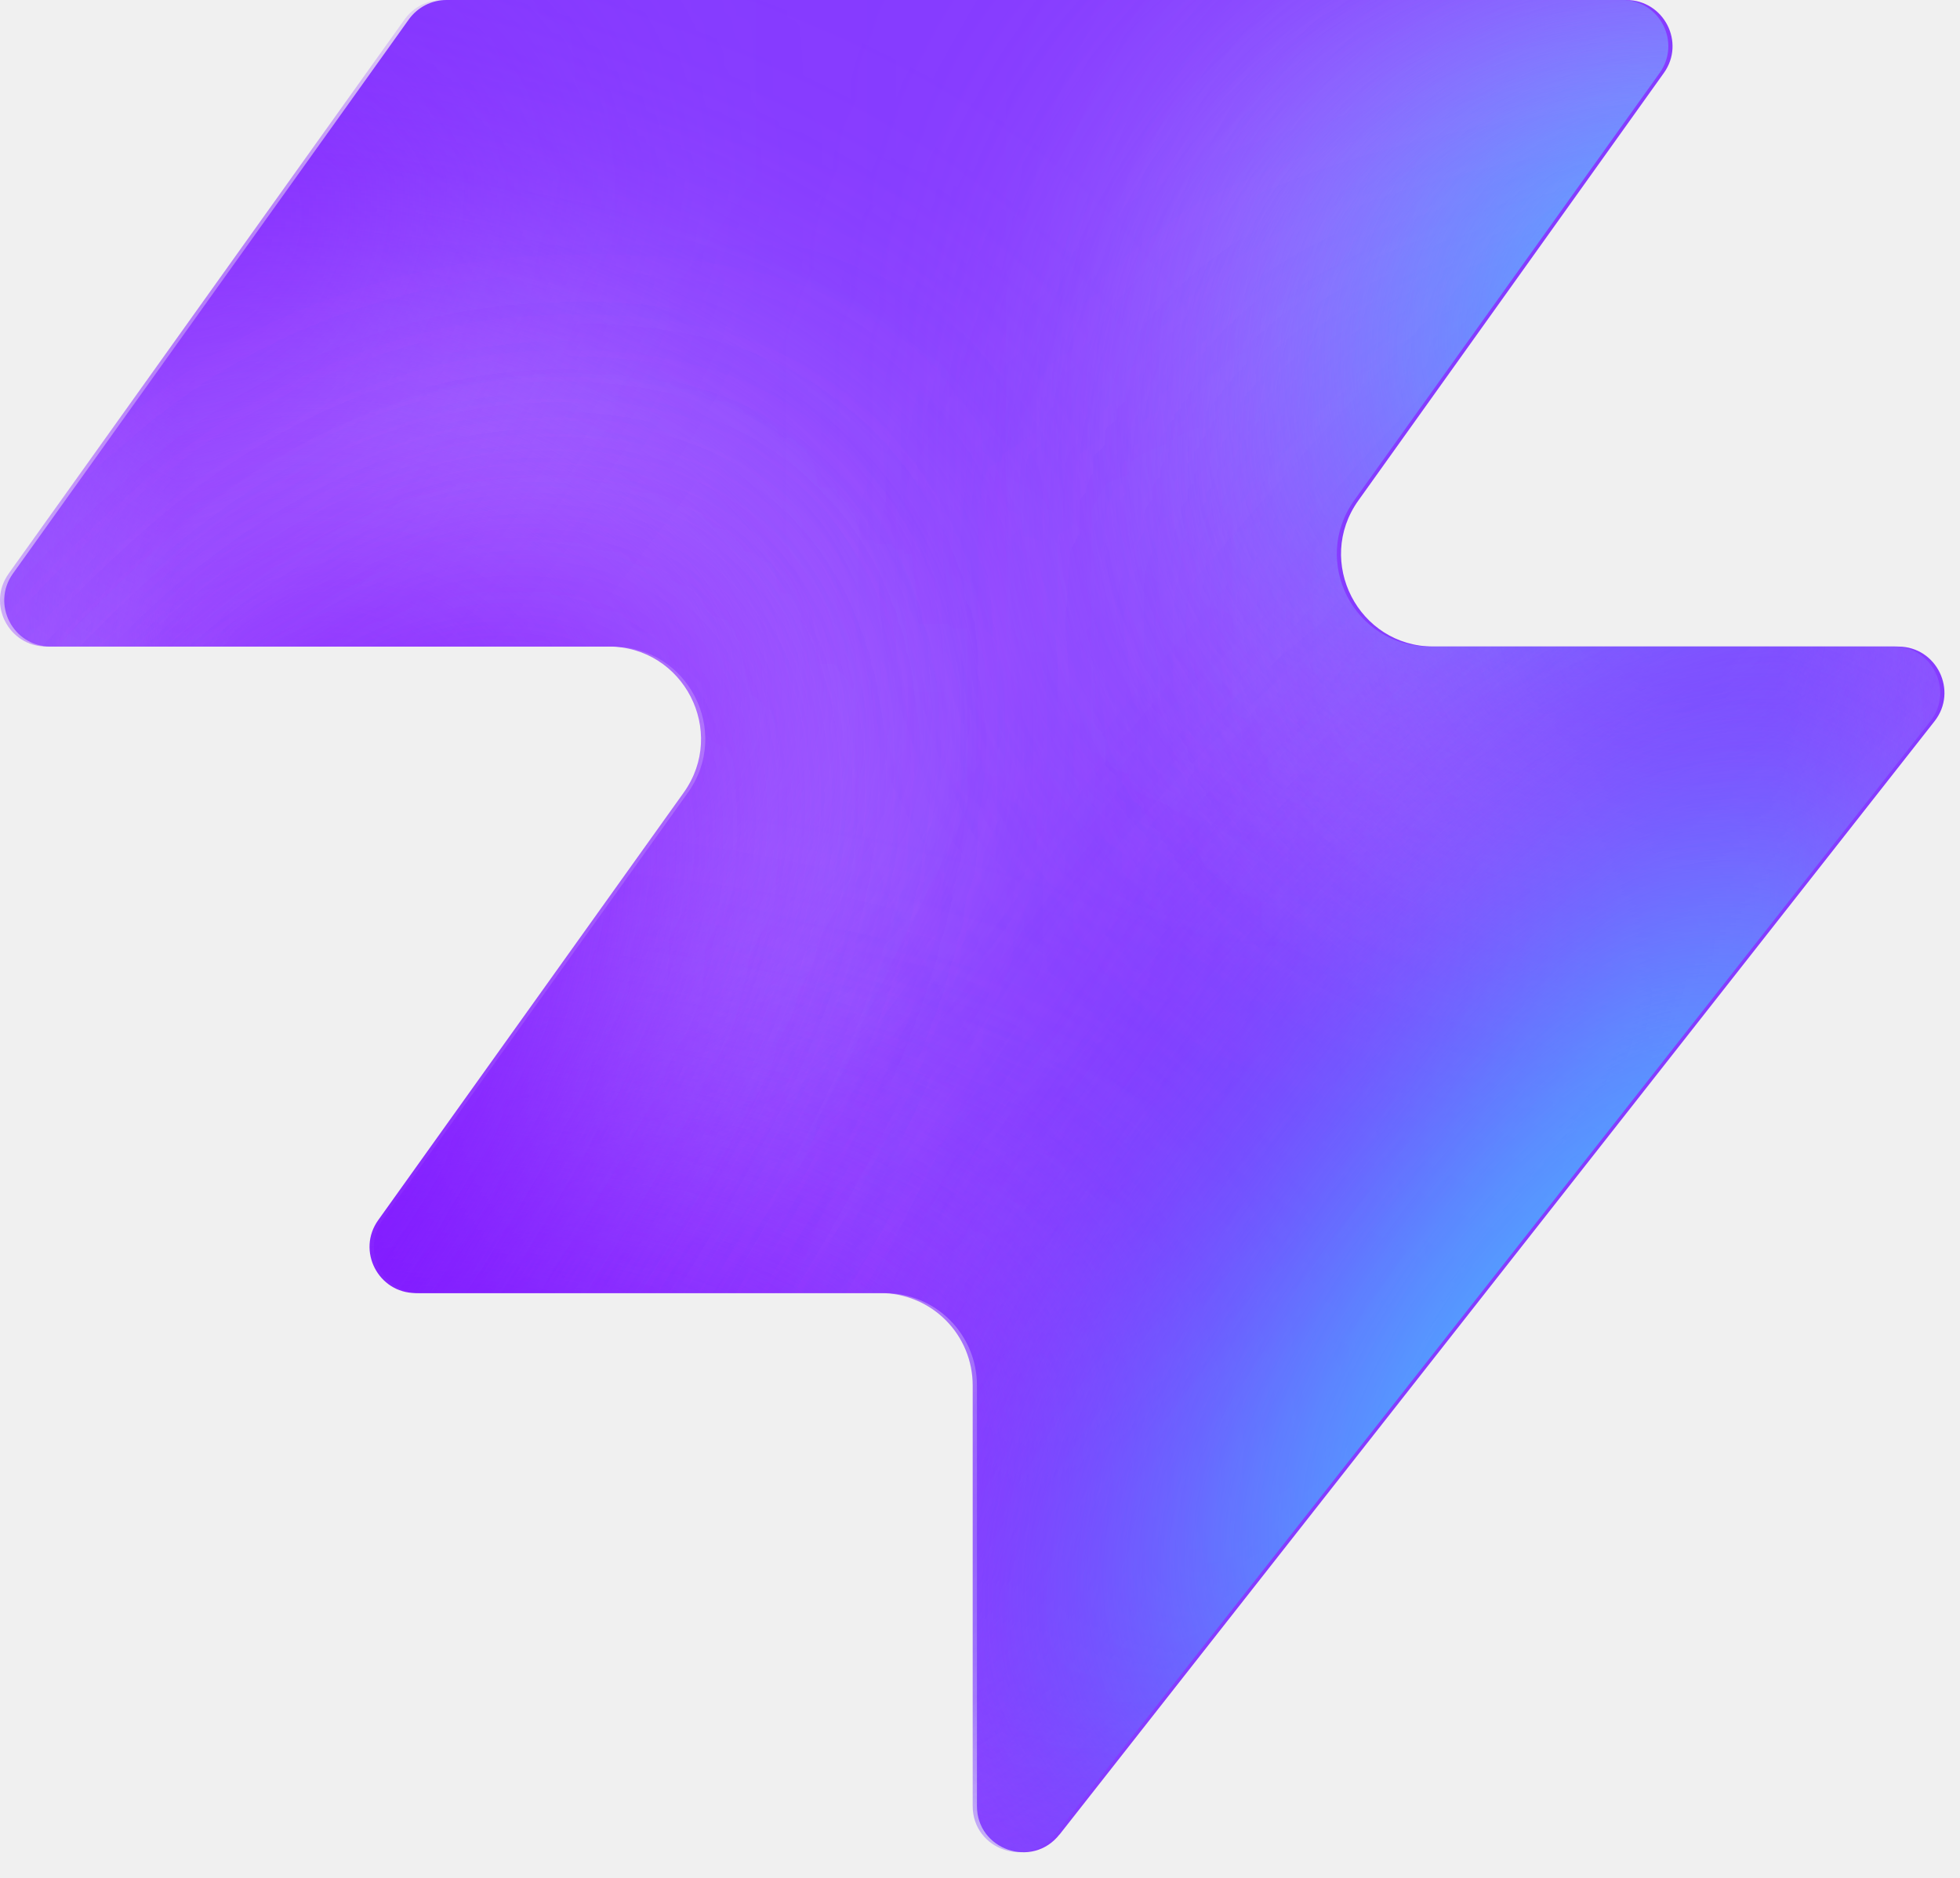
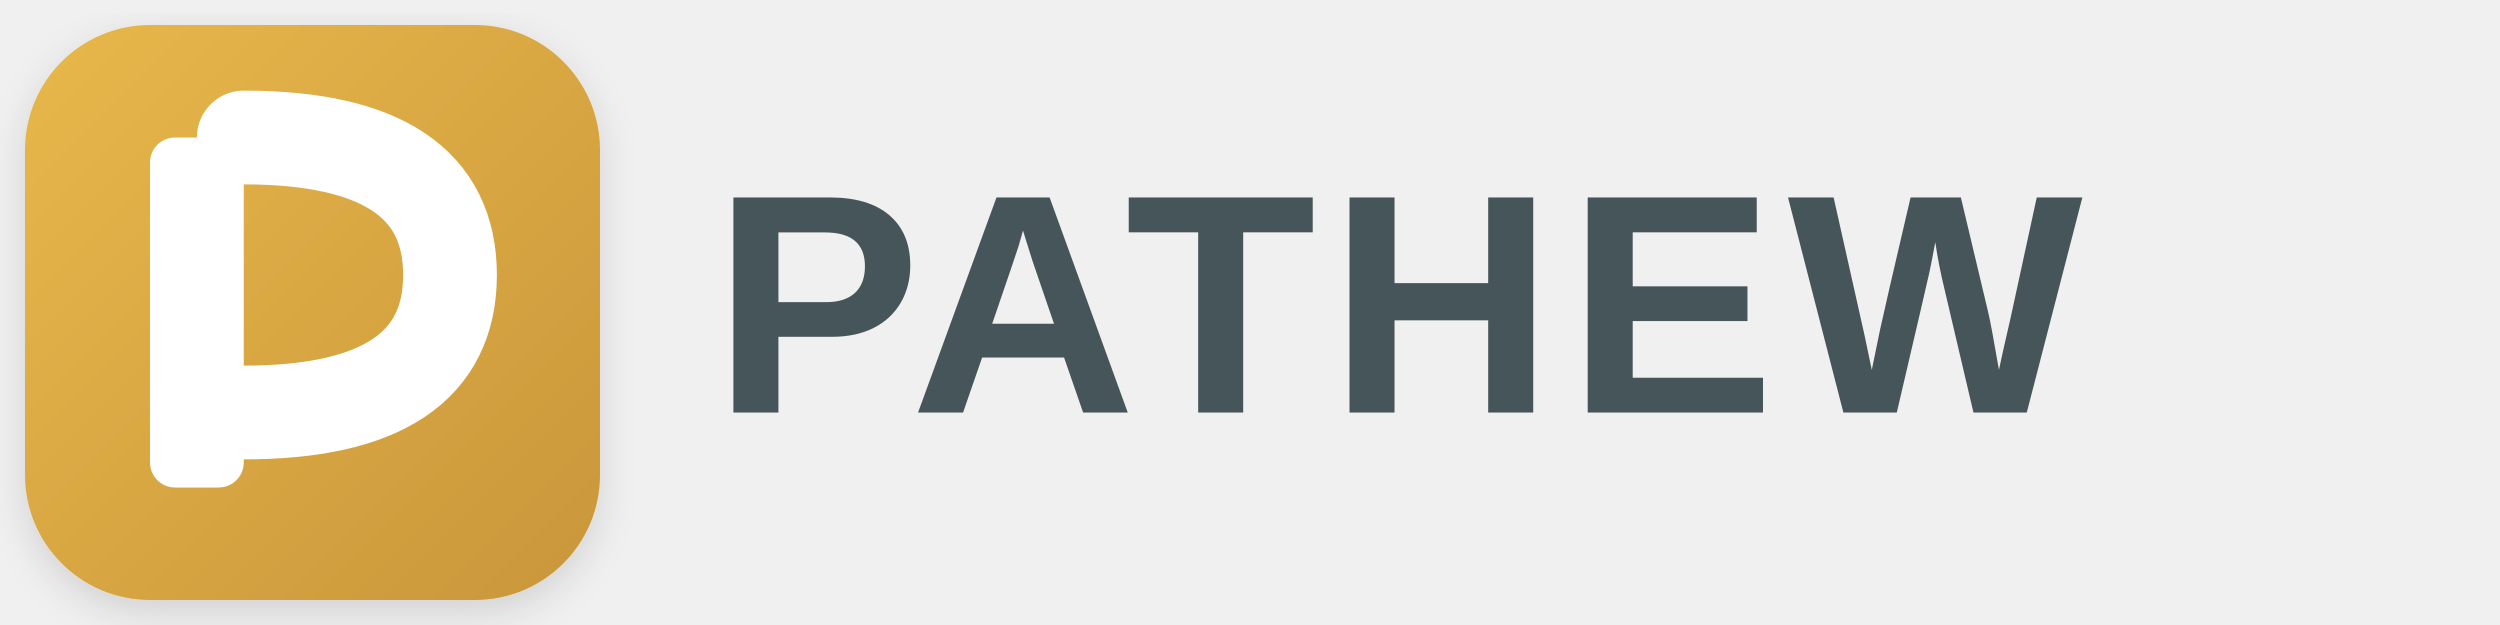
- <svg xmlns="http://www.w3.org/2000/svg" width="48" height="46" fill="none" viewBox="0 0 48 46">
-   <path fill="#863bff" d="M25.946 44.938c-.664.845-2.021.375-2.021-.698V33.937a2.26 2.26 0 0 0-2.262-2.262H10.287c-.92 0-1.456-1.04-.92-1.788l7.48-10.471c1.07-1.497 0-3.578-1.842-3.578H1.237c-.92 0-1.456-1.04-.92-1.788L10.013.474c.214-.297.556-.474.92-.474h28.894c.92 0 1.456 1.04.92 1.788l-7.48 10.471c-1.07 1.498 0 3.579 1.842 3.579h11.377c.943 0 1.473 1.088.89 1.83L25.947 44.94z" style="fill:#863bff;fill:color(display-p3 .525 .23 1);fill-opacity:1" />
-   <mask id="a" width="48" height="46" x="0" y="0" maskUnits="userSpaceOnUse" style="mask-type:alpha">
-     <path fill="#000" d="M25.842 44.938c-.664.844-2.021.375-2.021-.698V33.937a2.26 2.26 0 0 0-2.262-2.262H10.183c-.92 0-1.456-1.04-.92-1.788l7.48-10.471c1.07-1.498 0-3.579-1.842-3.579H1.133c-.92 0-1.456-1.04-.92-1.787L9.91.473c.214-.297.556-.474.92-.474h28.894c.92 0 1.456 1.04.92 1.788l-7.48 10.471c-1.07 1.498 0 3.578 1.842 3.578h11.377c.943 0 1.473 1.088.89 1.832L25.843 44.94z" style="fill:#000;fill-opacity:1" />
-   </mask>
-   <g mask="url(#a)">
-     <g filter="url(#b)">
-       <ellipse cx="5.508" cy="14.704" fill="#ede6ff" rx="5.508" ry="14.704" style="fill:#ede6ff;fill:color(display-p3 .927 .903 1);fill-opacity:1" transform="matrix(.00324 1 1 -.00324 -4.47 31.516)" />
-     </g>
-     <g filter="url(#c)">
-       <ellipse cx="10.399" cy="29.851" fill="#ede6ff" rx="10.399" ry="29.851" style="fill:#ede6ff;fill:color(display-p3 .927 .903 1);fill-opacity:1" transform="matrix(.00324 1 1 -.00324 -39.328 7.883)" />
-     </g>
-     <g filter="url(#d)">
-       <ellipse cx="5.508" cy="30.487" fill="#7e14ff" rx="5.508" ry="30.487" style="fill:#7e14ff;fill:color(display-p3 .492 .077 1);fill-opacity:1" transform="rotate(89.814 -25.913 -14.639)scale(1 -1)" />
-     </g>
-     <g filter="url(#e)">
-       <ellipse cx="5.508" cy="30.599" fill="#7e14ff" rx="5.508" ry="30.599" style="fill:#7e14ff;fill:color(display-p3 .492 .077 1);fill-opacity:1" transform="rotate(89.814 -32.644 -3.334)scale(1 -1)" />
-     </g>
-     <g filter="url(#f)">
-       <ellipse cx="5.508" cy="30.599" fill="#7e14ff" rx="5.508" ry="30.599" style="fill:#7e14ff;fill:color(display-p3 .492 .077 1);fill-opacity:1" transform="matrix(.00324 1 1 -.00324 -34.34 30.47)" />
-     </g>
-     <g filter="url(#g)">
-       <ellipse cx="14.072" cy="22.078" fill="#ede6ff" rx="14.072" ry="22.078" style="fill:#ede6ff;fill:color(display-p3 .927 .903 1);fill-opacity:1" transform="rotate(93.35 24.506 48.493)scale(-1 1)" />
-     </g>
-     <g filter="url(#h)">
-       <ellipse cx="3.47" cy="21.501" fill="#7e14ff" rx="3.47" ry="21.501" style="fill:#7e14ff;fill:color(display-p3 .492 .077 1);fill-opacity:1" transform="rotate(89.009 28.708 47.59)scale(-1 1)" />
-     </g>
-     <g filter="url(#i)">
-       <ellipse cx="3.47" cy="21.501" fill="#7e14ff" rx="3.47" ry="21.501" style="fill:#7e14ff;fill:color(display-p3 .492 .077 1);fill-opacity:1" transform="rotate(89.009 28.708 47.59)scale(-1 1)" />
-     </g>
-     <g filter="url(#j)">
-       <ellipse cx=".387" cy="8.972" fill="#7e14ff" rx="4.407" ry="29.108" style="fill:#7e14ff;fill:color(display-p3 .492 .077 1);fill-opacity:1" transform="rotate(39.51 .387 8.972)" />
-     </g>
-     <g filter="url(#k)">
-       <ellipse cx="47.523" cy="-6.092" fill="#7e14ff" rx="4.407" ry="29.108" style="fill:#7e14ff;fill:color(display-p3 .492 .077 1);fill-opacity:1" transform="rotate(37.892 47.523 -6.092)" />
-     </g>
-     <g filter="url(#l)">
-       <ellipse cx="41.412" cy="6.333" fill="#47bfff" rx="5.971" ry="9.665" style="fill:#47bfff;fill:color(display-p3 .28 .748 1);fill-opacity:1" transform="rotate(37.892 41.412 6.333)" />
-     </g>
-     <g filter="url(#m)">
-       <ellipse cx="-1.879" cy="38.332" fill="#7e14ff" rx="4.407" ry="29.108" style="fill:#7e14ff;fill:color(display-p3 .492 .077 1);fill-opacity:1" transform="rotate(37.892 -1.88 38.332)" />
-     </g>
-     <g filter="url(#n)">
-       <ellipse cx="-1.879" cy="38.332" fill="#7e14ff" rx="4.407" ry="29.108" style="fill:#7e14ff;fill:color(display-p3 .492 .077 1);fill-opacity:1" transform="rotate(37.892 -1.88 38.332)" />
-     </g>
-     <g filter="url(#o)">
-       <ellipse cx="35.651" cy="29.907" fill="#7e14ff" rx="4.407" ry="29.108" style="fill:#7e14ff;fill:color(display-p3 .492 .077 1);fill-opacity:1" transform="rotate(37.892 35.651 29.907)" />
-     </g>
-     <g filter="url(#p)">
-       <ellipse cx="38.418" cy="32.4" fill="#47bfff" rx="5.971" ry="15.297" style="fill:#47bfff;fill:color(display-p3 .28 .748 1);fill-opacity:1" transform="rotate(37.892 38.418 32.4)" />
-     </g>
-   </g>
+ <svg xmlns="http://www.w3.org/2000/svg" viewBox="0 0 400 100" width="400" height="100">
  <defs>
-     <filter id="b" width="60.045" height="41.654" x="-19.77" y="16.149" color-interpolation-filters="sRGB" filterUnits="userSpaceOnUse">
-       <feFlood flood-opacity="0" result="BackgroundImageFix" />
-       <feBlend in="SourceGraphic" in2="BackgroundImageFix" result="shape" />
-       <feGaussianBlur result="effect1_foregroundBlur_2002_17158" stdDeviation="7.659" />
-     </filter>
-     <filter id="c" width="90.34" height="51.437" x="-54.613" y="-7.533" color-interpolation-filters="sRGB" filterUnits="userSpaceOnUse">
-       <feFlood flood-opacity="0" result="BackgroundImageFix" />
-       <feBlend in="SourceGraphic" in2="BackgroundImageFix" result="shape" />
-       <feGaussianBlur result="effect1_foregroundBlur_2002_17158" stdDeviation="7.659" />
-     </filter>
-     <filter id="d" width="79.355" height="29.4" x="-49.64" y="2.03" color-interpolation-filters="sRGB" filterUnits="userSpaceOnUse">
-       <feFlood flood-opacity="0" result="BackgroundImageFix" />
-       <feBlend in="SourceGraphic" in2="BackgroundImageFix" result="shape" />
-       <feGaussianBlur result="effect1_foregroundBlur_2002_17158" stdDeviation="4.596" />
-     </filter>
-     <filter id="e" width="79.579" height="29.4" x="-45.045" y="20.029" color-interpolation-filters="sRGB" filterUnits="userSpaceOnUse">
-       <feFlood flood-opacity="0" result="BackgroundImageFix" />
-       <feBlend in="SourceGraphic" in2="BackgroundImageFix" result="shape" />
-       <feGaussianBlur result="effect1_foregroundBlur_2002_17158" stdDeviation="4.596" />
-     </filter>
-     <filter id="f" width="79.579" height="29.4" x="-43.513" y="21.178" color-interpolation-filters="sRGB" filterUnits="userSpaceOnUse">
-       <feFlood flood-opacity="0" result="BackgroundImageFix" />
-       <feBlend in="SourceGraphic" in2="BackgroundImageFix" result="shape" />
-       <feGaussianBlur result="effect1_foregroundBlur_2002_17158" stdDeviation="4.596" />
-     </filter>
-     <filter id="g" width="74.749" height="58.852" x="15.756" y="-17.901" color-interpolation-filters="sRGB" filterUnits="userSpaceOnUse">
-       <feFlood flood-opacity="0" result="BackgroundImageFix" />
-       <feBlend in="SourceGraphic" in2="BackgroundImageFix" result="shape" />
-       <feGaussianBlur result="effect1_foregroundBlur_2002_17158" stdDeviation="7.659" />
-     </filter>
-     <filter id="h" width="61.377" height="25.362" x="23.548" y="2.284" color-interpolation-filters="sRGB" filterUnits="userSpaceOnUse">
-       <feFlood flood-opacity="0" result="BackgroundImageFix" />
-       <feBlend in="SourceGraphic" in2="BackgroundImageFix" result="shape" />
-       <feGaussianBlur result="effect1_foregroundBlur_2002_17158" stdDeviation="4.596" />
-     </filter>
-     <filter id="i" width="61.377" height="25.362" x="23.548" y="2.284" color-interpolation-filters="sRGB" filterUnits="userSpaceOnUse">
-       <feFlood flood-opacity="0" result="BackgroundImageFix" />
-       <feBlend in="SourceGraphic" in2="BackgroundImageFix" result="shape" />
-       <feGaussianBlur result="effect1_foregroundBlur_2002_17158" stdDeviation="4.596" />
-     </filter>
-     <filter id="j" width="56.045" height="63.649" x="-27.636" y="-22.853" color-interpolation-filters="sRGB" filterUnits="userSpaceOnUse">
-       <feFlood flood-opacity="0" result="BackgroundImageFix" />
-       <feBlend in="SourceGraphic" in2="BackgroundImageFix" result="shape" />
-       <feGaussianBlur result="effect1_foregroundBlur_2002_17158" stdDeviation="4.596" />
-     </filter>
-     <filter id="k" width="54.814" height="64.646" x="20.116" y="-38.415" color-interpolation-filters="sRGB" filterUnits="userSpaceOnUse">
-       <feFlood flood-opacity="0" result="BackgroundImageFix" />
-       <feBlend in="SourceGraphic" in2="BackgroundImageFix" result="shape" />
-       <feGaussianBlur result="effect1_foregroundBlur_2002_17158" stdDeviation="4.596" />
-     </filter>
-     <filter id="l" width="33.541" height="35.313" x="24.641" y="-11.323" color-interpolation-filters="sRGB" filterUnits="userSpaceOnUse">
-       <feFlood flood-opacity="0" result="BackgroundImageFix" />
-       <feBlend in="SourceGraphic" in2="BackgroundImageFix" result="shape" />
-       <feGaussianBlur result="effect1_foregroundBlur_2002_17158" stdDeviation="4.596" />
-     </filter>
-     <filter id="m" width="54.814" height="64.646" x="-29.286" y="6.009" color-interpolation-filters="sRGB" filterUnits="userSpaceOnUse">
-       <feFlood flood-opacity="0" result="BackgroundImageFix" />
-       <feBlend in="SourceGraphic" in2="BackgroundImageFix" result="shape" />
-       <feGaussianBlur result="effect1_foregroundBlur_2002_17158" stdDeviation="4.596" />
-     </filter>
-     <filter id="n" width="54.814" height="64.646" x="-29.286" y="6.009" color-interpolation-filters="sRGB" filterUnits="userSpaceOnUse">
-       <feFlood flood-opacity="0" result="BackgroundImageFix" />
-       <feBlend in="SourceGraphic" in2="BackgroundImageFix" result="shape" />
-       <feGaussianBlur result="effect1_foregroundBlur_2002_17158" stdDeviation="4.596" />
-     </filter>
-     <filter id="o" width="54.814" height="64.646" x="8.244" y="-2.416" color-interpolation-filters="sRGB" filterUnits="userSpaceOnUse">
-       <feFlood flood-opacity="0" result="BackgroundImageFix" />
-       <feBlend in="SourceGraphic" in2="BackgroundImageFix" result="shape" />
-       <feGaussianBlur result="effect1_foregroundBlur_2002_17158" stdDeviation="4.596" />
-     </filter>
-     <filter id="p" width="39.409" height="43.623" x="18.713" y="10.588" color-interpolation-filters="sRGB" filterUnits="userSpaceOnUse">
-       <feFlood flood-opacity="0" result="BackgroundImageFix" />
-       <feBlend in="SourceGraphic" in2="BackgroundImageFix" result="shape" />
-       <feGaussianBlur result="effect1_foregroundBlur_2002_17158" stdDeviation="4.596" />
+     <linearGradient id="iconGrad" x1="0%" y1="0%" x2="100%" y2="100%">
+       <stop offset="0%" style="stop-color:#E8B84B" />
+       <stop offset="100%" style="stop-color:#C9963A" />
+     </linearGradient>
+     <filter id="shadow">
+       <feDropShadow dx="0" dy="2" stdDeviation="3" flood-color="#00000020" />
    </filter>
  </defs>
+   <rect x="4" y="4" width="92" height="92" rx="20" fill="url(#iconGrad)" filter="url(#shadow)" />
+   <rect x="24" y="22" width="15" height="56" rx="4" fill="#ffffff" />
+   <path d="M39 22 Q72 22 72 44 Q72 66 39 66" stroke="#ffffff" stroke-width="15" fill="none" stroke-linecap="round" />
+   <text x="114" y="66" font-family="'Arial Black','Arial',sans-serif" font-size="50" font-weight="900" letter-spacing="2" fill="#455559">PATHEW</text>
</svg>
